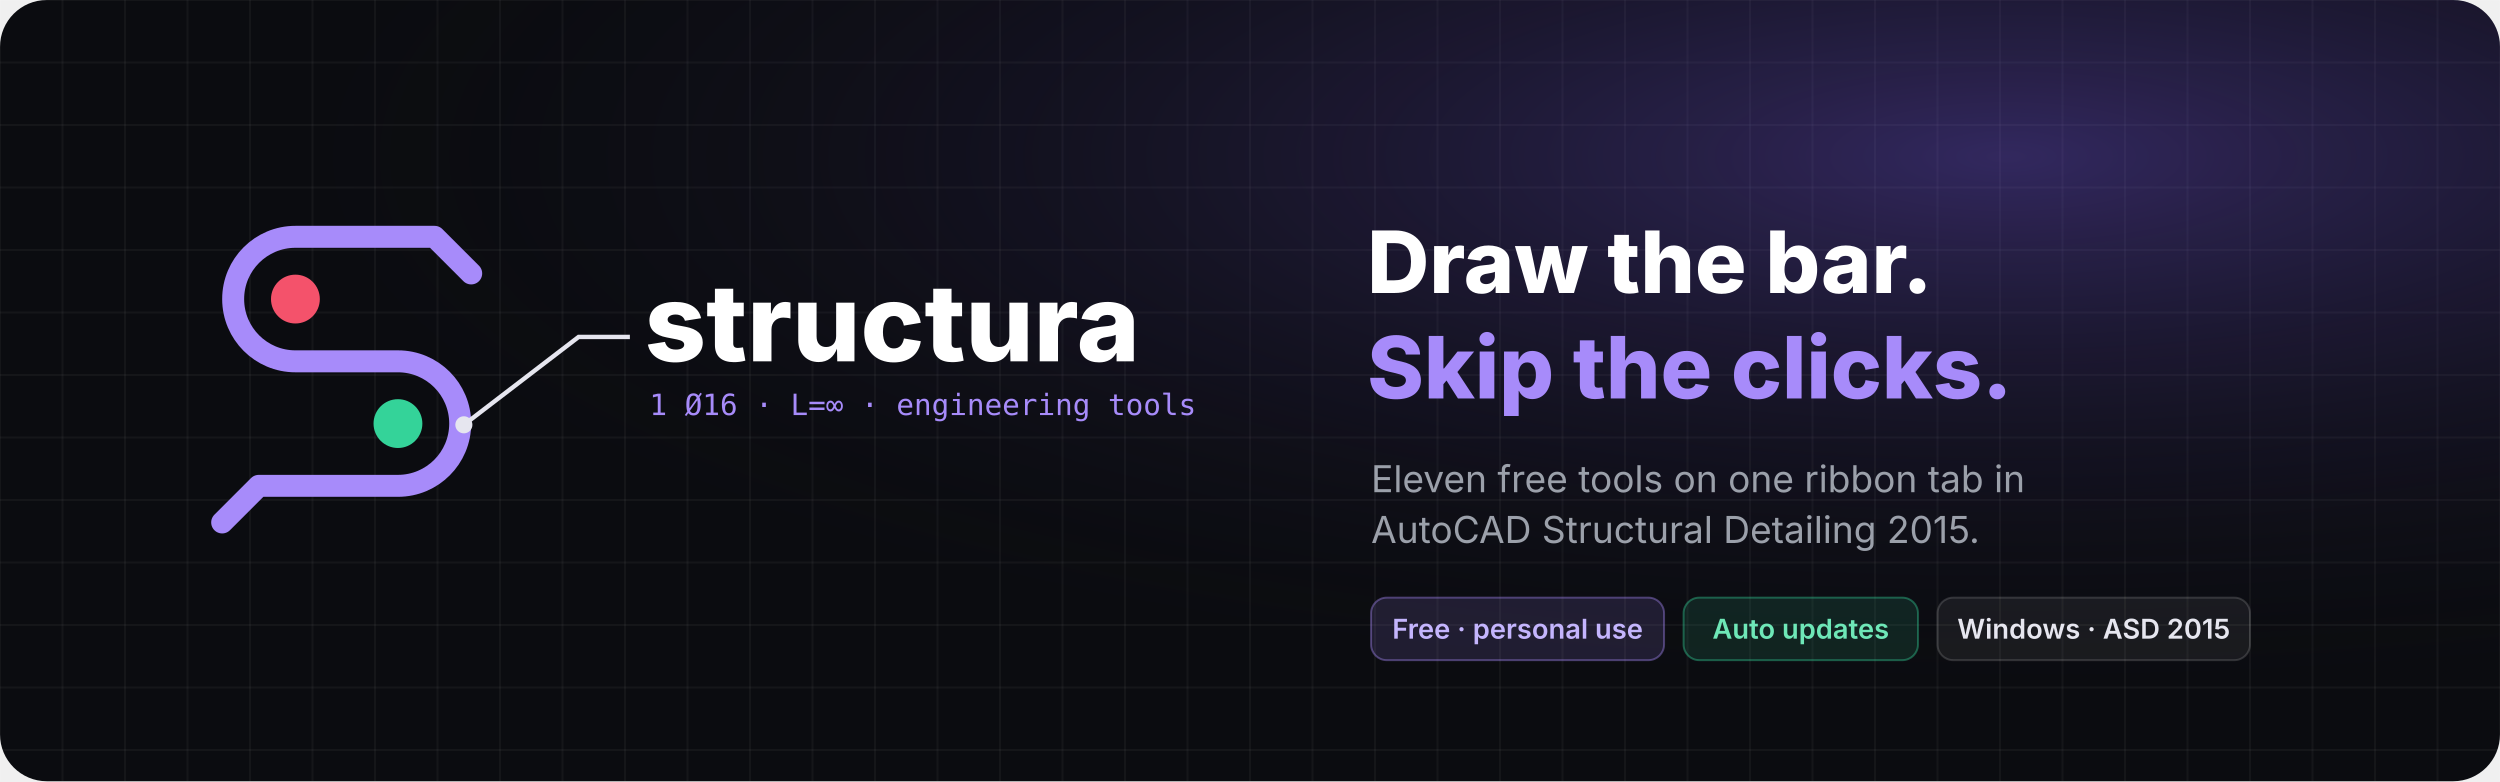
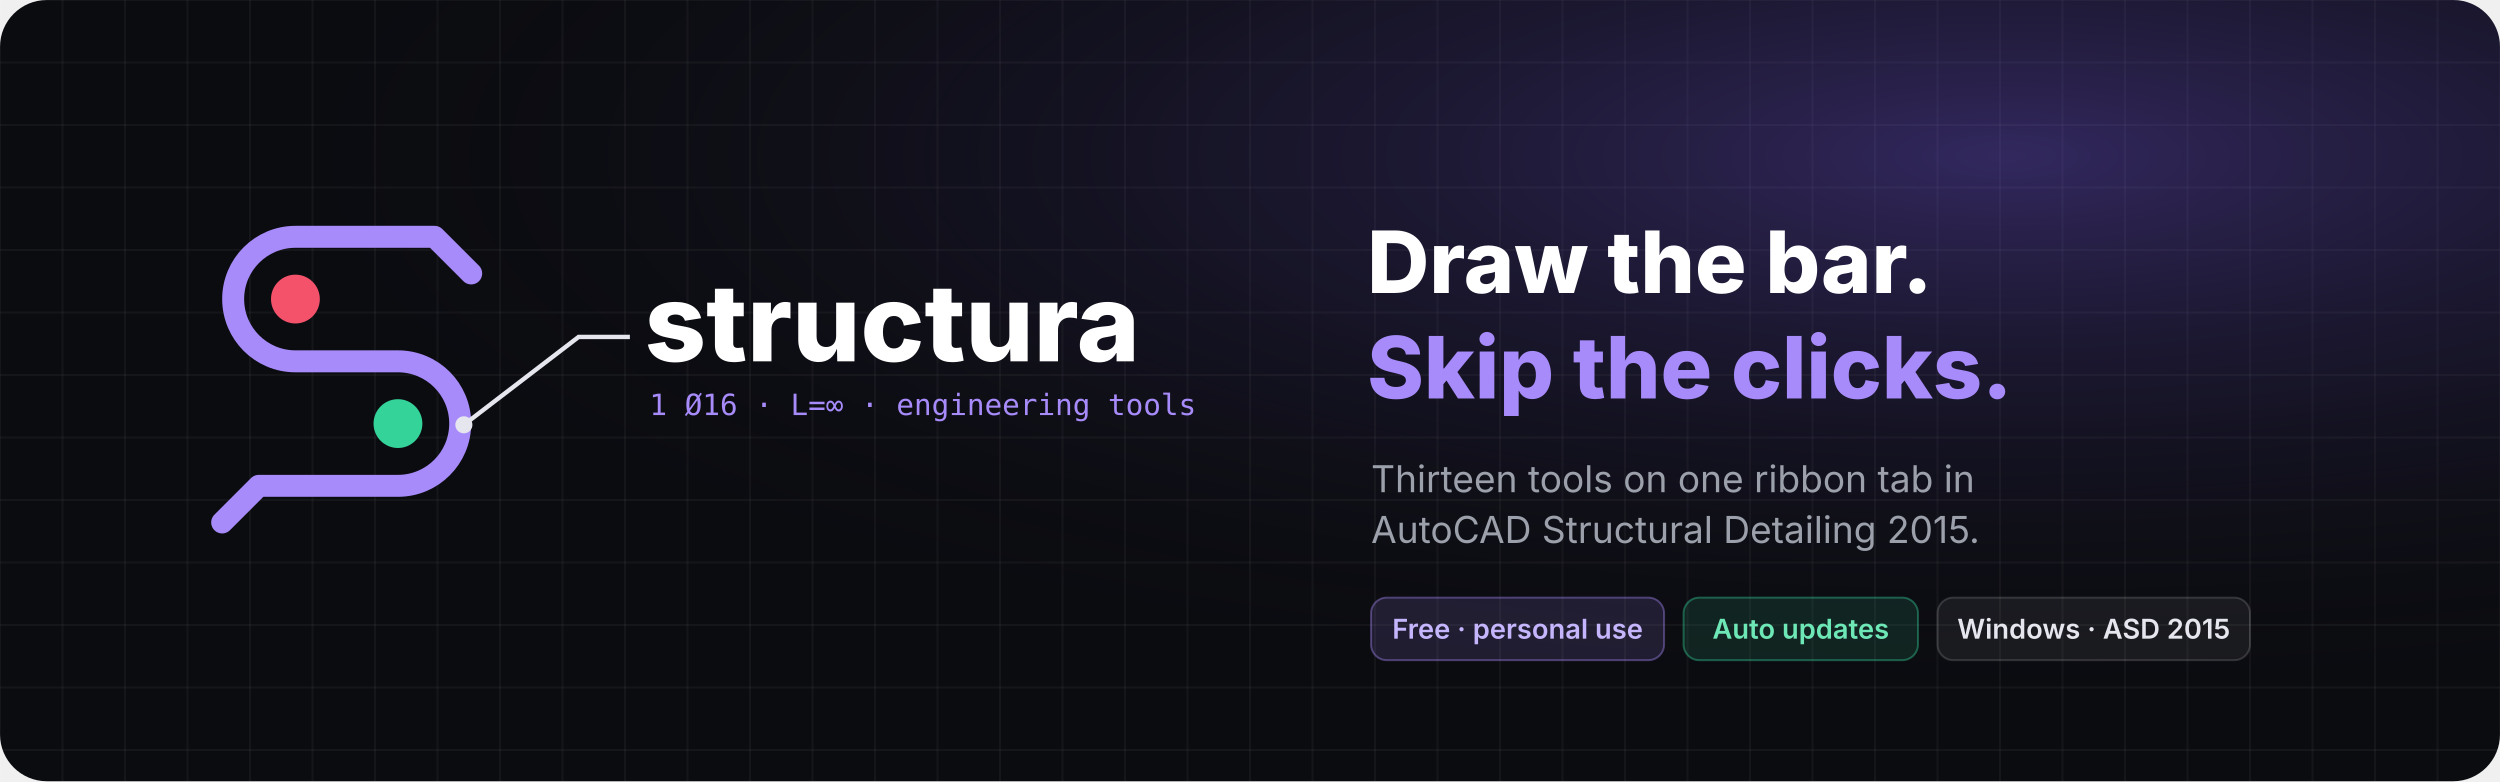
<svg xmlns="http://www.w3.org/2000/svg" width="1280" height="400" viewBox="0 0 1280 400">
  <defs>
    <radialGradient id="g" cx="80%" cy="20%" r="70%">
      <stop offset="0" stop-color="#7c5cf0" stop-opacity=".35" />
      <stop offset="1" stop-color="#0b0c10" stop-opacity="0" />
    </radialGradient>
  </defs>
  <rect width="1280" height="400" rx="24" fill="#0b0c10" />
  <g stroke="#ffffff" stroke-opacity=".04" stroke-width="1">
    <path d="M0 0V400" />
    <path d="M32 0V400" />
    <path d="M64 0V400" />
    <path d="M96 0V400" />
    <path d="M128 0V400" />
    <path d="M160 0V400" />
    <path d="M192 0V400" />
    <path d="M224 0V400" />
    <path d="M256 0V400" />
    <path d="M288 0V400" />
    <path d="M320 0V400" />
    <path d="M352 0V400" />
    <path d="M384 0V400" />
    <path d="M416 0V400" />
    <path d="M448 0V400" />
    <path d="M480 0V400" />
    <path d="M512 0V400" />
    <path d="M544 0V400" />
    <path d="M576 0V400" />
    <path d="M608 0V400" />
    <path d="M640 0V400" />
    <path d="M672 0V400" />
    <path d="M704 0V400" />
    <path d="M736 0V400" />
    <path d="M768 0V400" />
    <path d="M800 0V400" />
    <path d="M832 0V400" />
    <path d="M864 0V400" />
    <path d="M896 0V400" />
    <path d="M928 0V400" />
    <path d="M960 0V400" />
    <path d="M992 0V400" />
    <path d="M1024 0V400" />
    <path d="M1056 0V400" />
    <path d="M1088 0V400" />
    <path d="M1120 0V400" />
    <path d="M1152 0V400" />
    <path d="M1184 0V400" />
    <path d="M1216 0V400" />
    <path d="M1248 0V400" />
    <path d="M1280 0V400" />
    <path d="M0 0H1280" />
    <path d="M0 32H1280" />
    <path d="M0 64H1280" />
    <path d="M0 96H1280" />
    <path d="M0 128H1280" />
    <path d="M0 160H1280" />
    <path d="M0 192H1280" />
    <path d="M0 224H1280" />
    <path d="M0 256H1280" />
    <path d="M0 288H1280" />
    <path d="M0 320H1280" />
    <path d="M0 352H1280" />
    <path d="M0 384H1280" />
  </g>
  <rect width="1280" height="400" rx="24" fill="url(#g)" />
  <g transform="translate(40 70) scale(1.25)">
    <path d="M161 56 L146 41 H89 a25.5 25.5 0 0 0 0 51 H131 a25.5 25.5 0 0 1 0 51 H74 L59 158" fill="none" stroke="#a78bfa" stroke-width="9" stroke-linecap="round" stroke-linejoin="round" />
    <circle cx="89" cy="66.5" r="10" fill="#f4526b" />
    <circle cx="131" cy="117.5" r="10" fill="#34d399" />
    <path d="M158 118 L205 82 H226" fill="none" stroke="#e6e6ef" stroke-width="1.8" />
    <circle cx="158" cy="118" r="3.5" fill="#e6e6ef" />
    <text x="232" y="92" fill="#ffffff" font-size="44" font-weight="800" font-family="Segoe UI, Inter, Helvetica, Arial, sans-serif">structura</text>
    <text x="234" y="114" fill="#a78bfa" font-size="12" font-family="Consolas, Menlo, monospace">1 Ø16 · L=∞ · engineering tools</text>
  </g>
  <text x="700" y="150" fill="#ffffff" font-size="44" font-weight="800" font-family="Segoe UI, Inter, Helvetica, Arial, sans-serif">Draw the bar.</text>
  <text x="700" y="204" fill="#a78bfa" font-size="44" font-weight="800" font-family="Segoe UI, Inter, Helvetica, Arial, sans-serif">Skip the clicks.</text>
-   <text x="702" y="252" fill="#9ba0aa" font-size="19" font-family="Segoe UI, Inter, Helvetica, Arial, sans-serif">Eleven free tools on one ribbon tab in</text>
+   <text x="702" y="252" fill="#9ba0aa" font-size="19" font-family="Segoe UI, Inter, Helvetica, Arial, sans-serif">Thirteen tools on one ribbon tab in</text>
  <text x="702" y="278" fill="#9ba0aa" font-size="19" font-family="Segoe UI, Inter, Helvetica, Arial, sans-serif">AutoCAD Structural Detailing 2015.</text>
  <g font-family="Segoe UI, Inter, Helvetica, Arial, sans-serif" font-size="14" font-weight="600">
    <rect x="702" y="306" width="150" height="32" rx="8" fill="#a78bfa" fill-opacity=".14" stroke="#a78bfa" stroke-opacity=".4" />
    <text x="777" y="327" text-anchor="middle" fill="#c4b5fd">Free · personal use</text>
    <rect x="862" y="306" width="120" height="32" rx="8" fill="#34d399" fill-opacity=".12" stroke="#34d399" stroke-opacity=".4" />
    <text x="922" y="327" text-anchor="middle" fill="#6ee7b7">Auto updates</text>
    <rect x="992" y="306" width="160" height="32" rx="8" fill="#ffffff" fill-opacity=".06" stroke="#ffffff" stroke-opacity=".15" />
    <text x="1072" y="327" text-anchor="middle" fill="#e6e6ef">Windows · ASD 2015</text>
  </g>
</svg>
